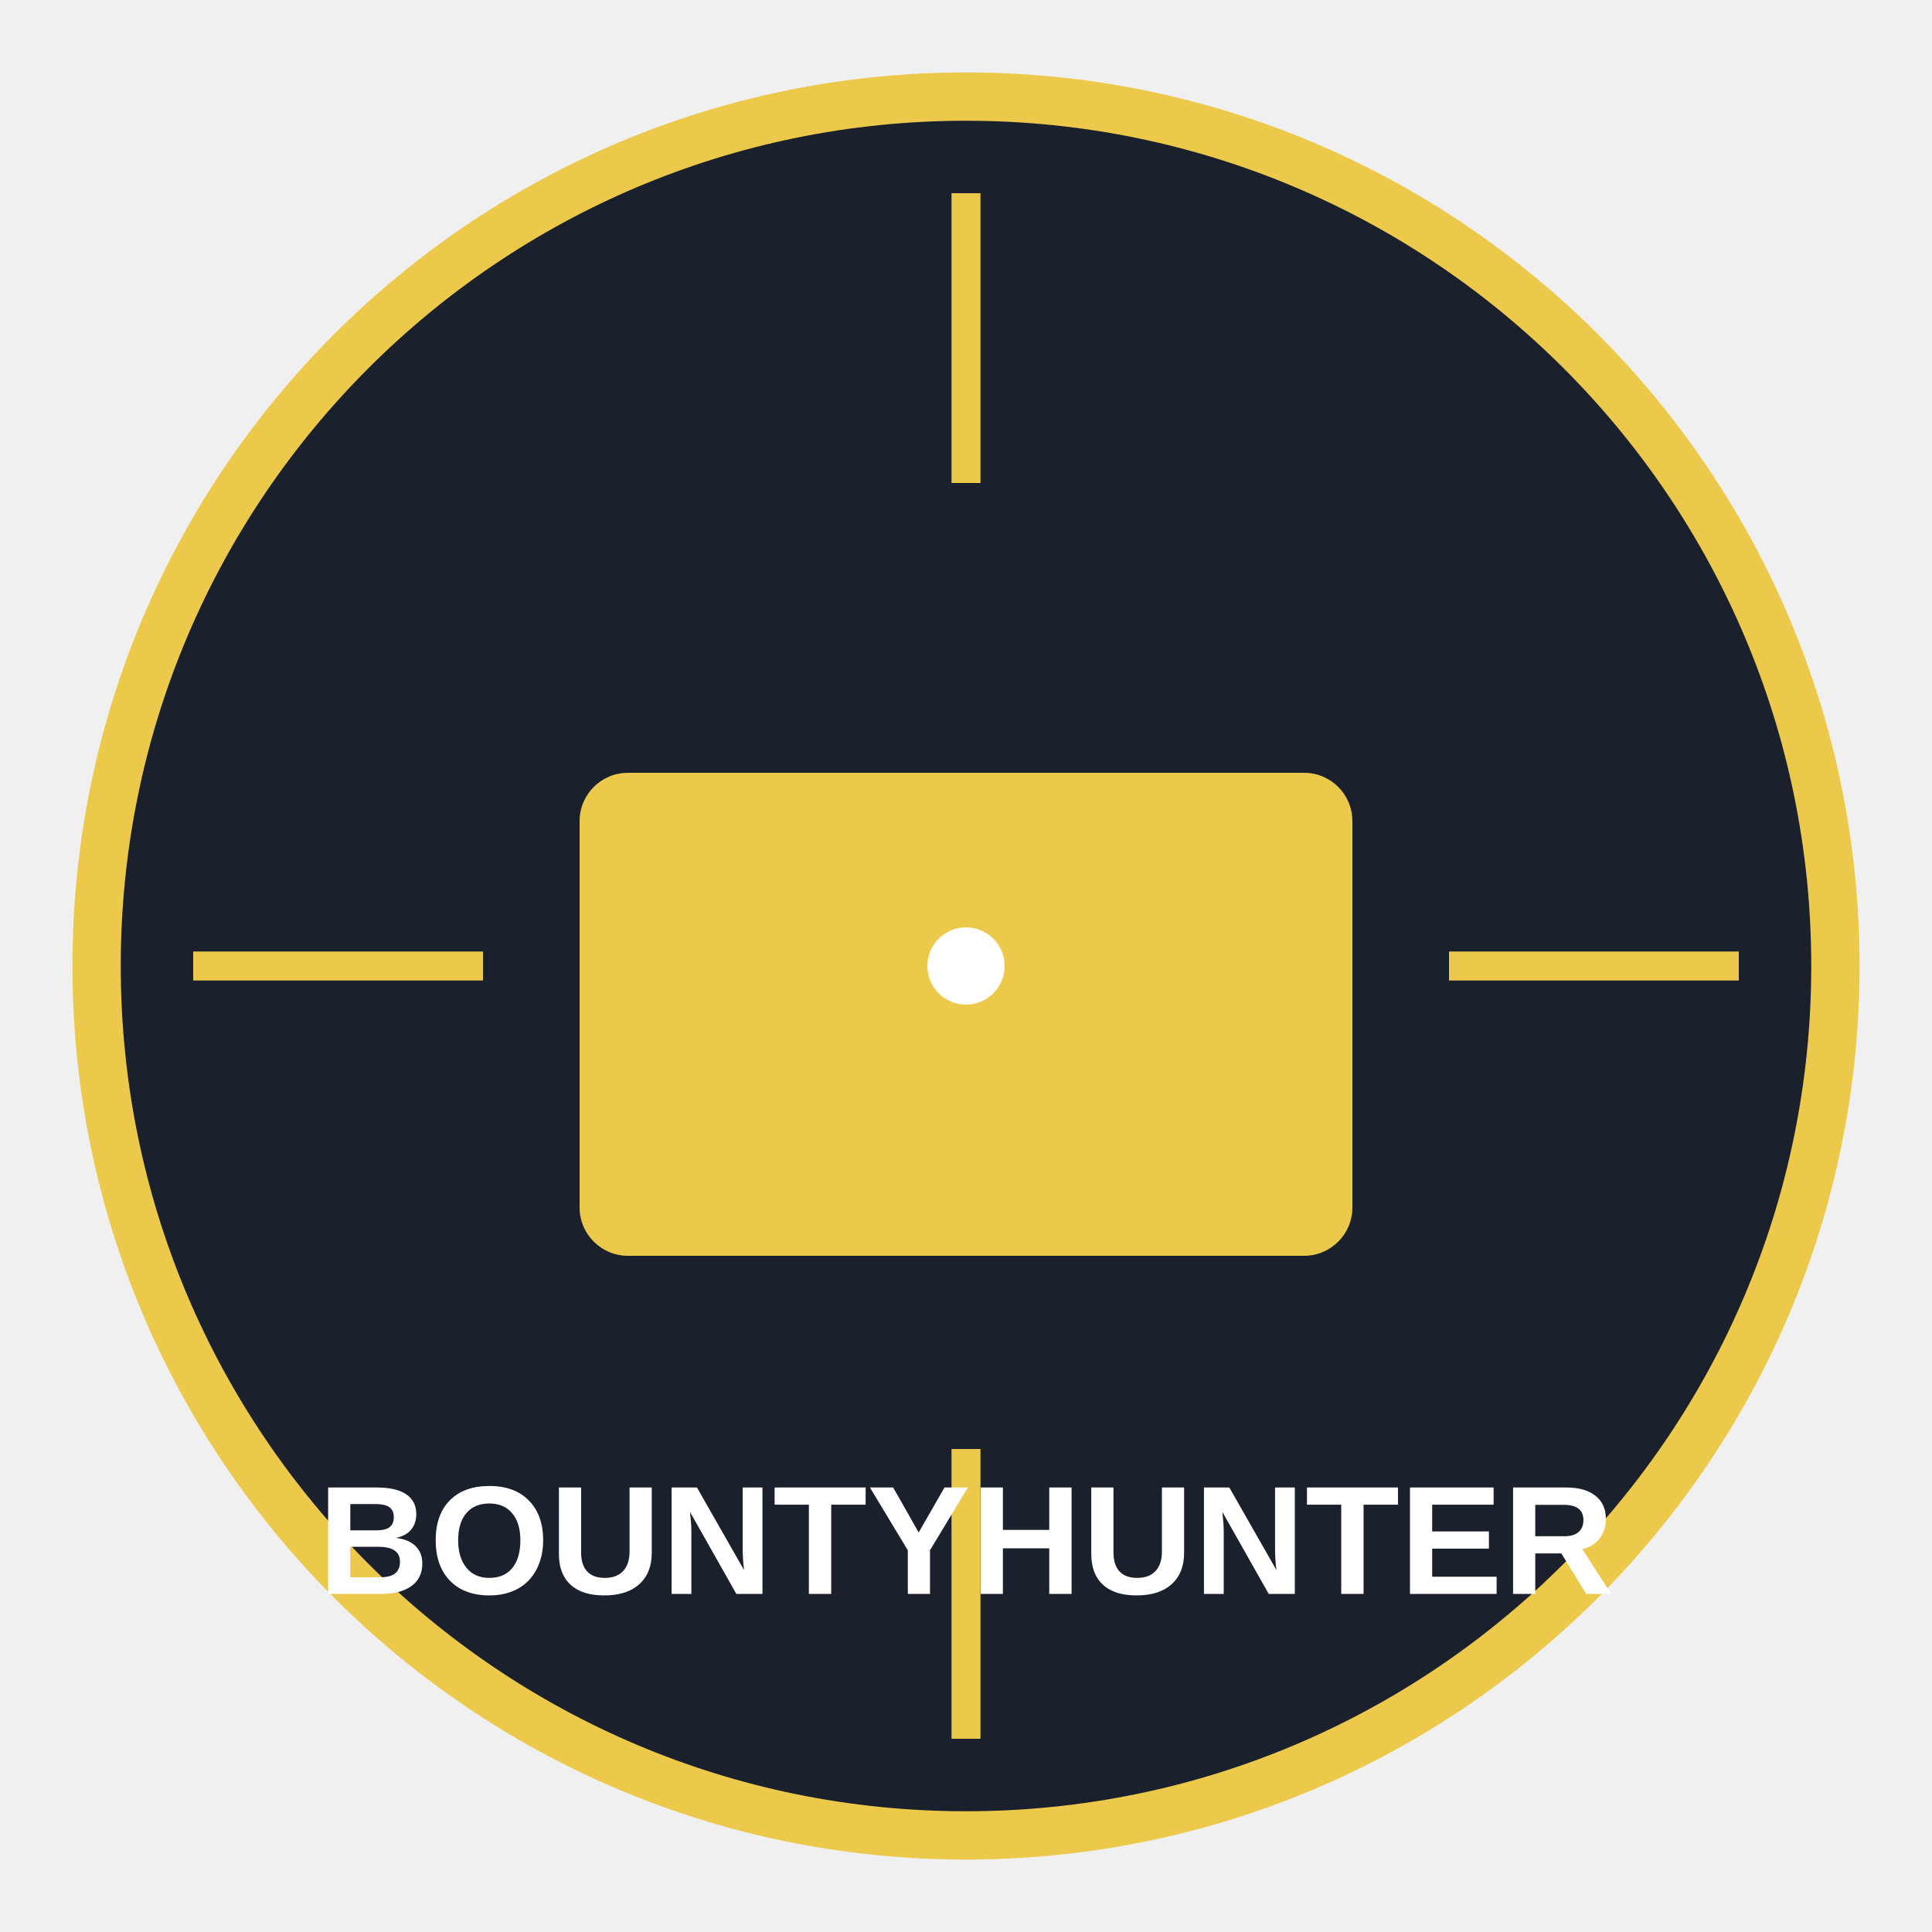
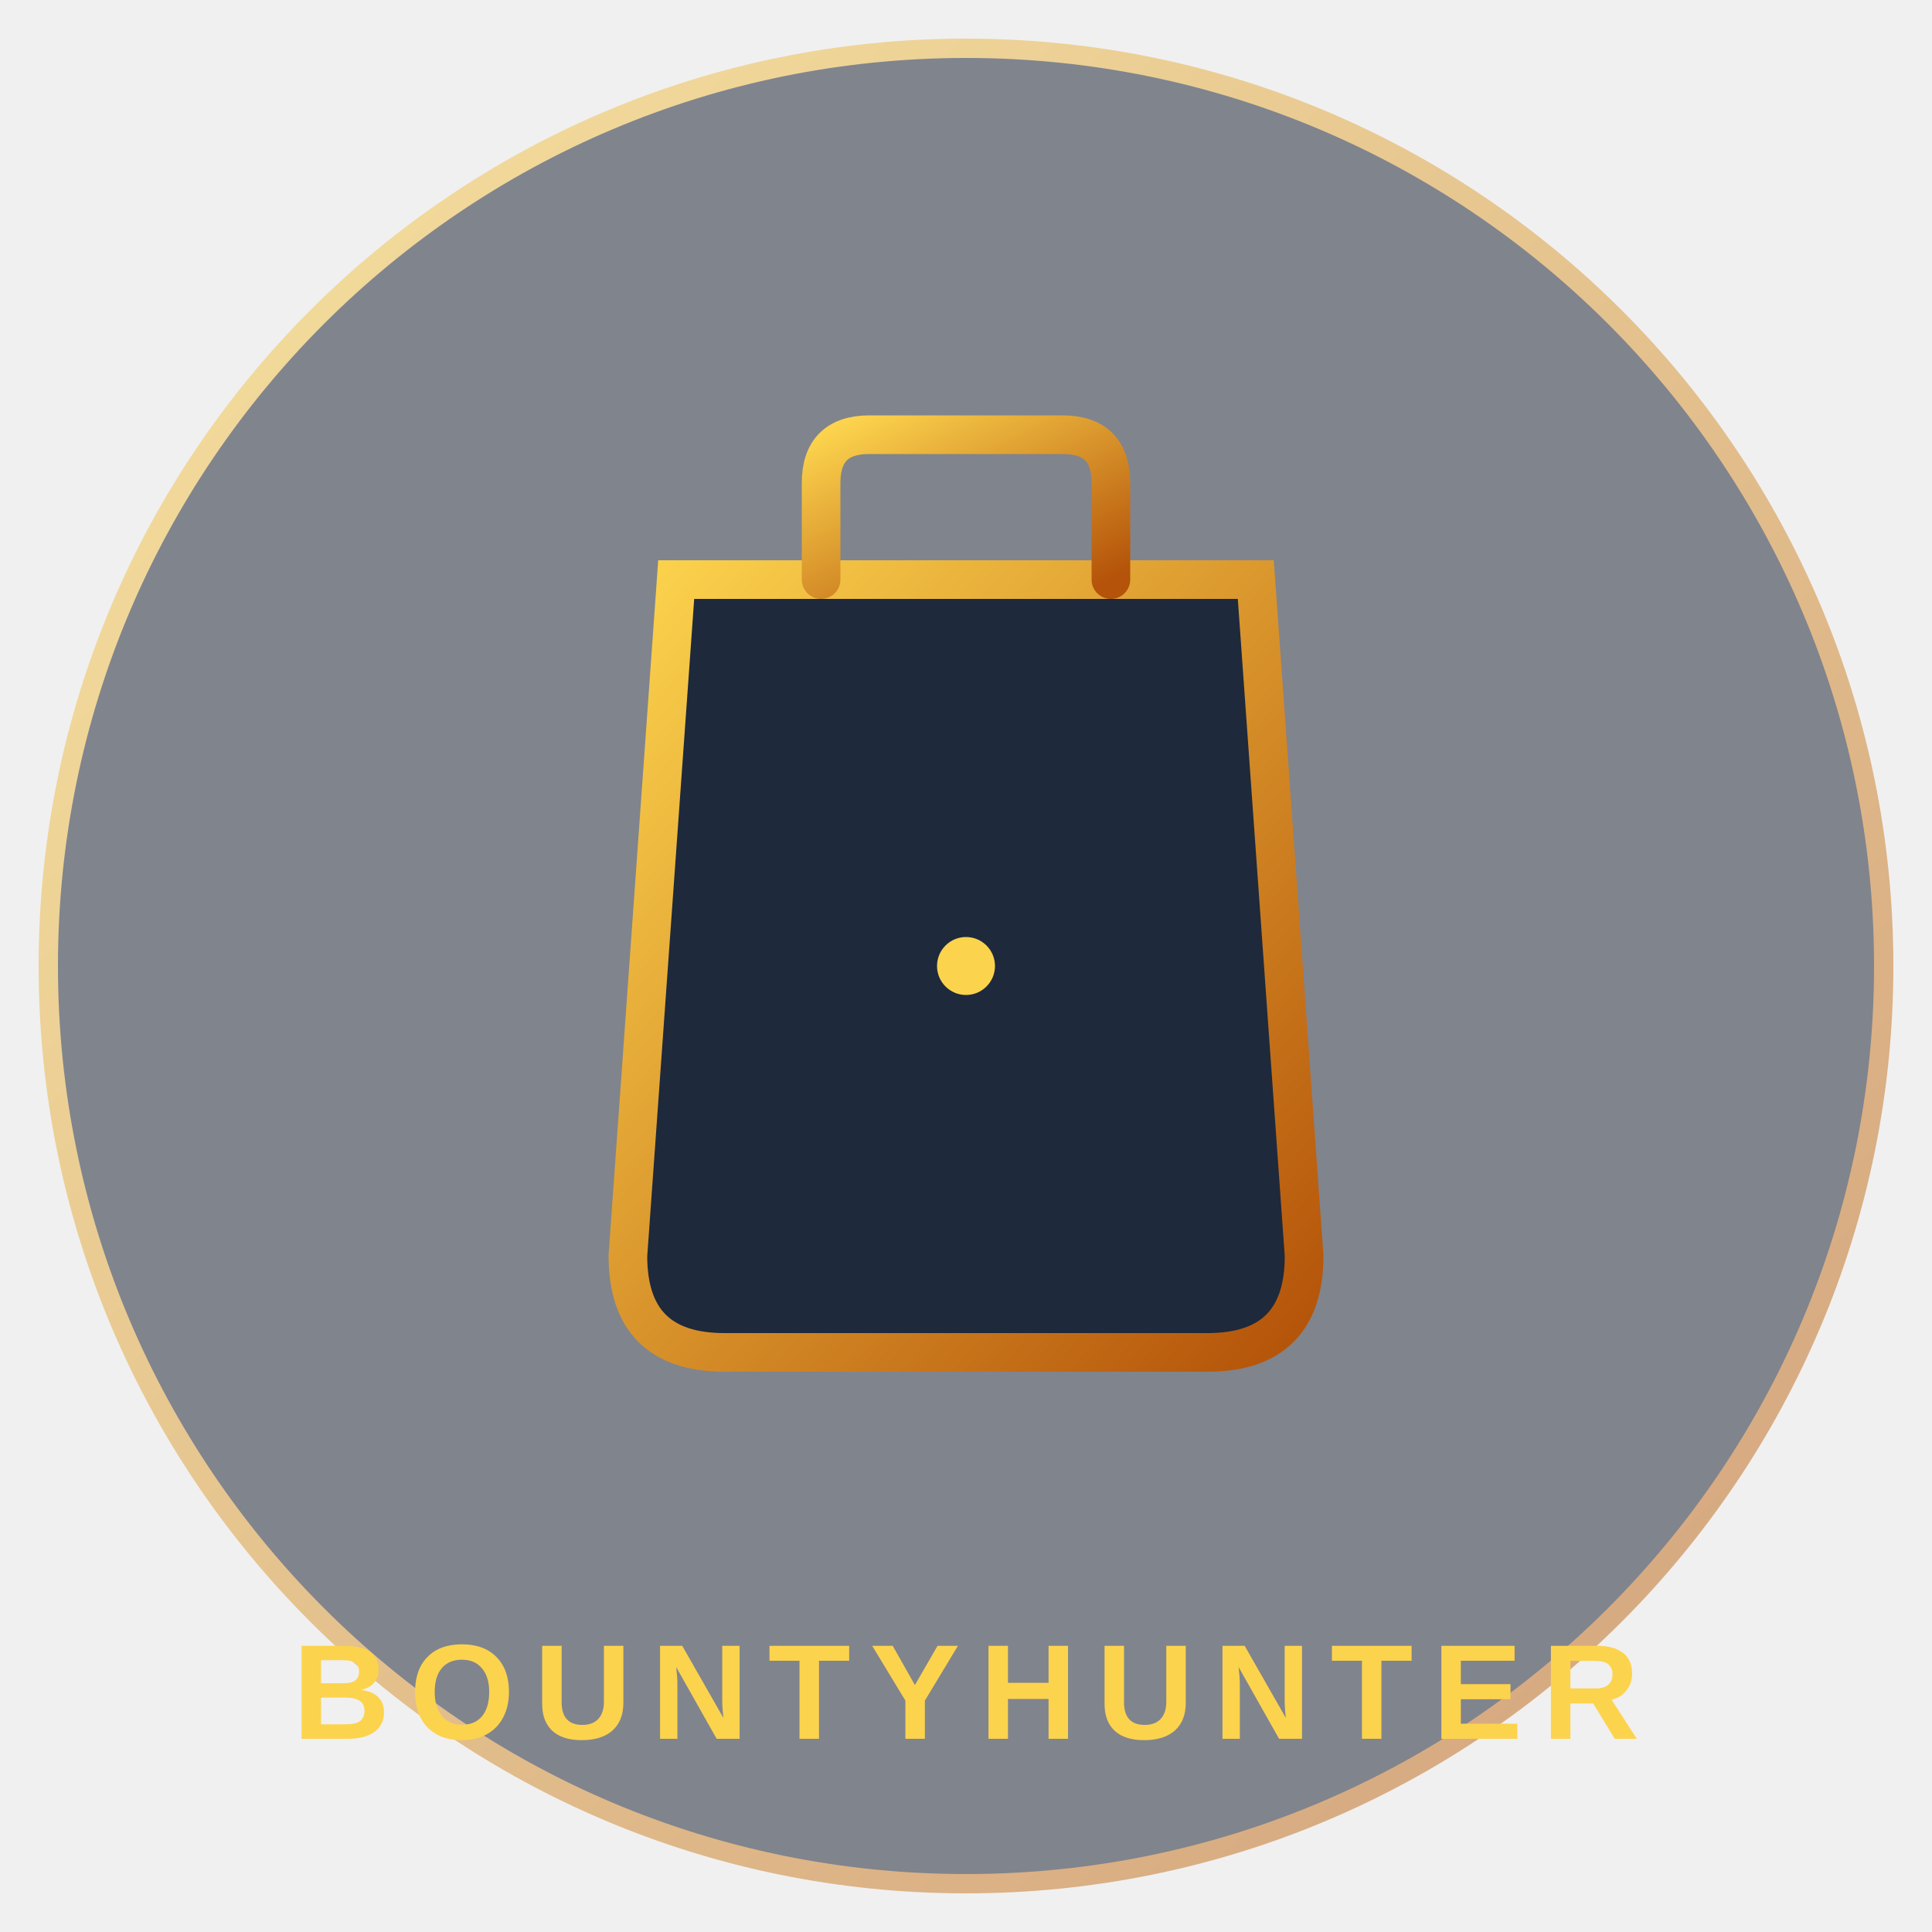
<svg xmlns="http://www.w3.org/2000/svg" width="200" height="200" viewBox="0 0 200 200">
-   <circle cx="100" cy="100" r="90" fill="#1a202c" stroke="#ecc94b" stroke-width="5" />
-   <rect x="60" y="80" width="80" height="50" rx="5" fill="#ecc94b" />
-   <path d="M85 80 L85 70 Q85 65 90 65 L110 65 Q115 65 115 70 L115 80" fill="none" stroke="#ecc9 webinars" stroke-width="5" stroke-linecap="round" />
-   <line x1="100" y1="20" x2="100" y2="50" stroke="#ecc94b" stroke-width="3" />
-   <line x1="100" y1="150" x2="100" y2="180" stroke="#ecc94b" stroke-width="3" />
-   <line x1="20" y1="100" x2="50" y2="100" stroke="#ecc94b" stroke-width="3" />
-   <line x1="150" y1="100" x2="180" y2="100" stroke="#ecc94b" stroke-width="3" />
-   <circle cx="100" cy="100" r="4" fill="#fff" />
-   <text x="100" y="165" text-anchor="middle" fill="#fff" font-family="Arial, sans-serif" font-weight="bold" font-size="16">BOUNTYHUNTER</text>
+   <defs>
+     <linearGradient id="goldGrad" x1="0%" y1="0%" x2="100%" y2="100%">
+       <stop offset="0%" style="stop-color:#FCD34D;stop-opacity:1" />
+       <stop offset="100%" style="stop-color:#B45309;stop-opacity:1" />
+     </linearGradient>
+   </defs>
+   <circle cx="100" cy="100" r="95" fill="#0f172a" stroke="url(#goldGrad)" stroke-width="2" opacity="0.5" />
+   <path d="M70 60 L130 60 L135 130 Q135 140 125 140 L75 140 Q65 140 65 130 Z" fill="#1e293b" stroke="url(#goldGrad)" stroke-width="4" />
+   <path d="M85 60 L85 50 Q85 45 90 45 L110 45 Q115 45 115 50 L115 60" fill="none" stroke="url(#goldGrad)" stroke-width="4" stroke-linecap="round" />
+   <line x1="100" y1="30" x2="100" y2="50" stroke="url(#goldGrad)" stroke-width="3" stroke-linecap="round" />
+   <line x1="100" y1="150" x2="100" y2="170" stroke="url(#goldGrad)" stroke-width="3" stroke-linecap="round" />
+   <line x1="30" y1="100" x2="50" y2="100" stroke="url(#goldGrad)" stroke-width="3" stroke-linecap="round" />
+   <line x1="150" y1="100" x2="170" y2="100" stroke="url(#goldGrad)" stroke-width="3" stroke-linecap="round" />
+   <circle cx="100" cy="100" r="3" fill="#FCD34D" />
+   <text x="100" y="180" text-anchor="middle" fill="#FCD34D" font-family="Segoe UI, Arial, sans-serif" font-weight="bold" font-size="14" letter-spacing="2">BOUNTYHUNTER</text>
</svg>
